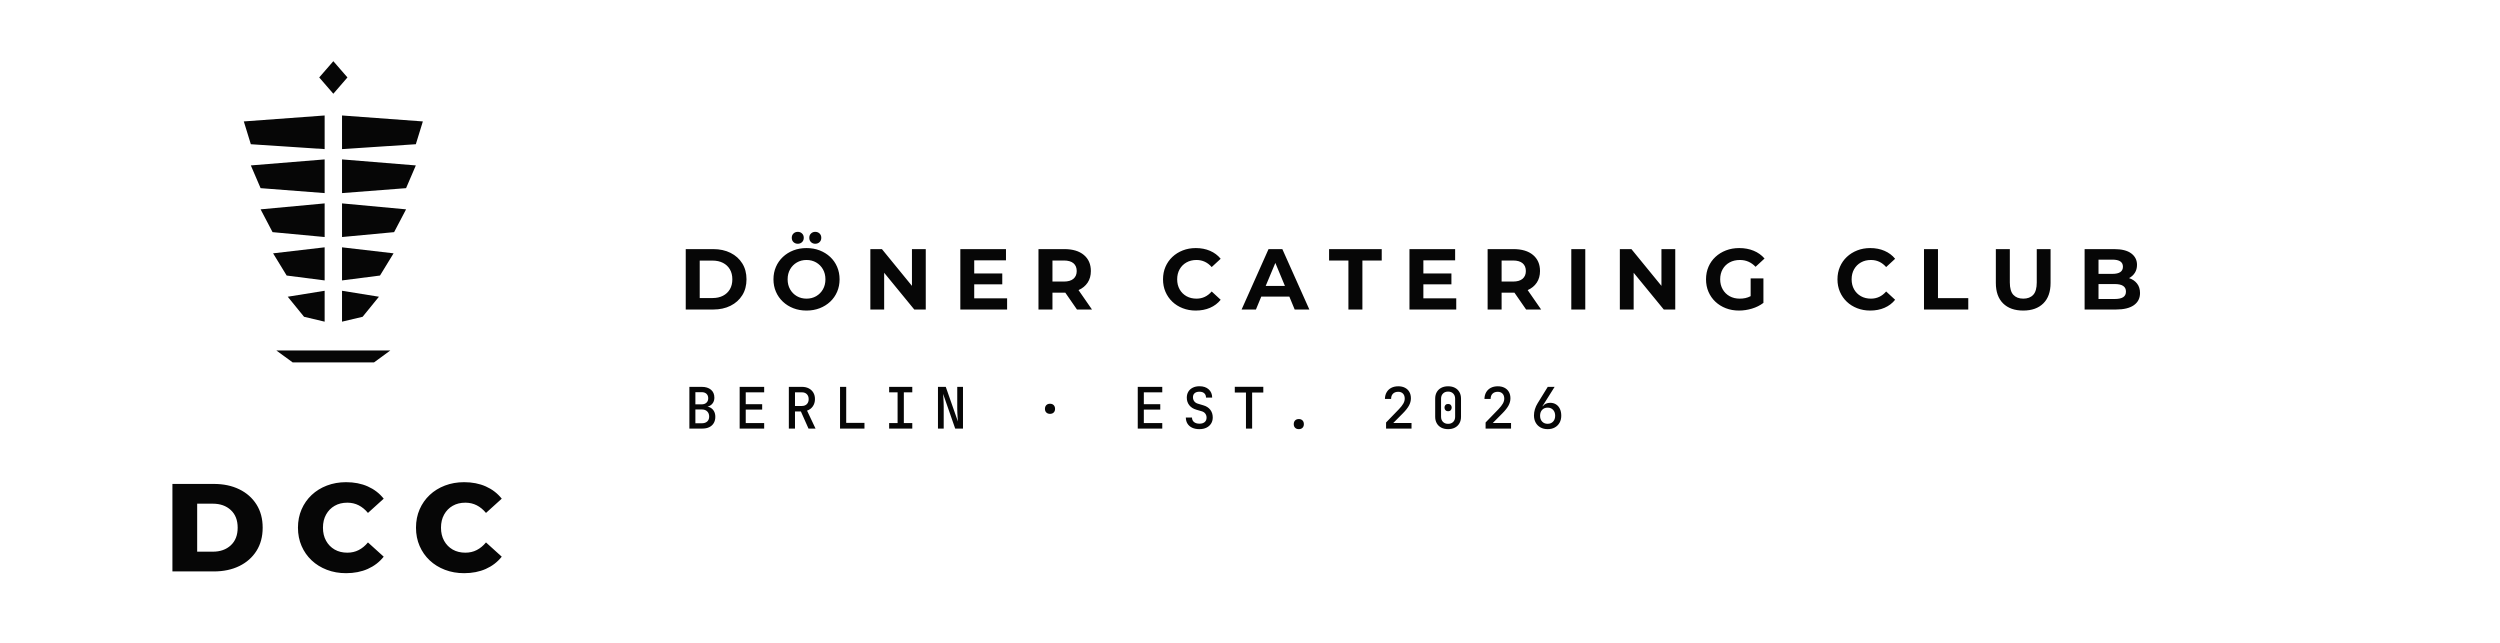
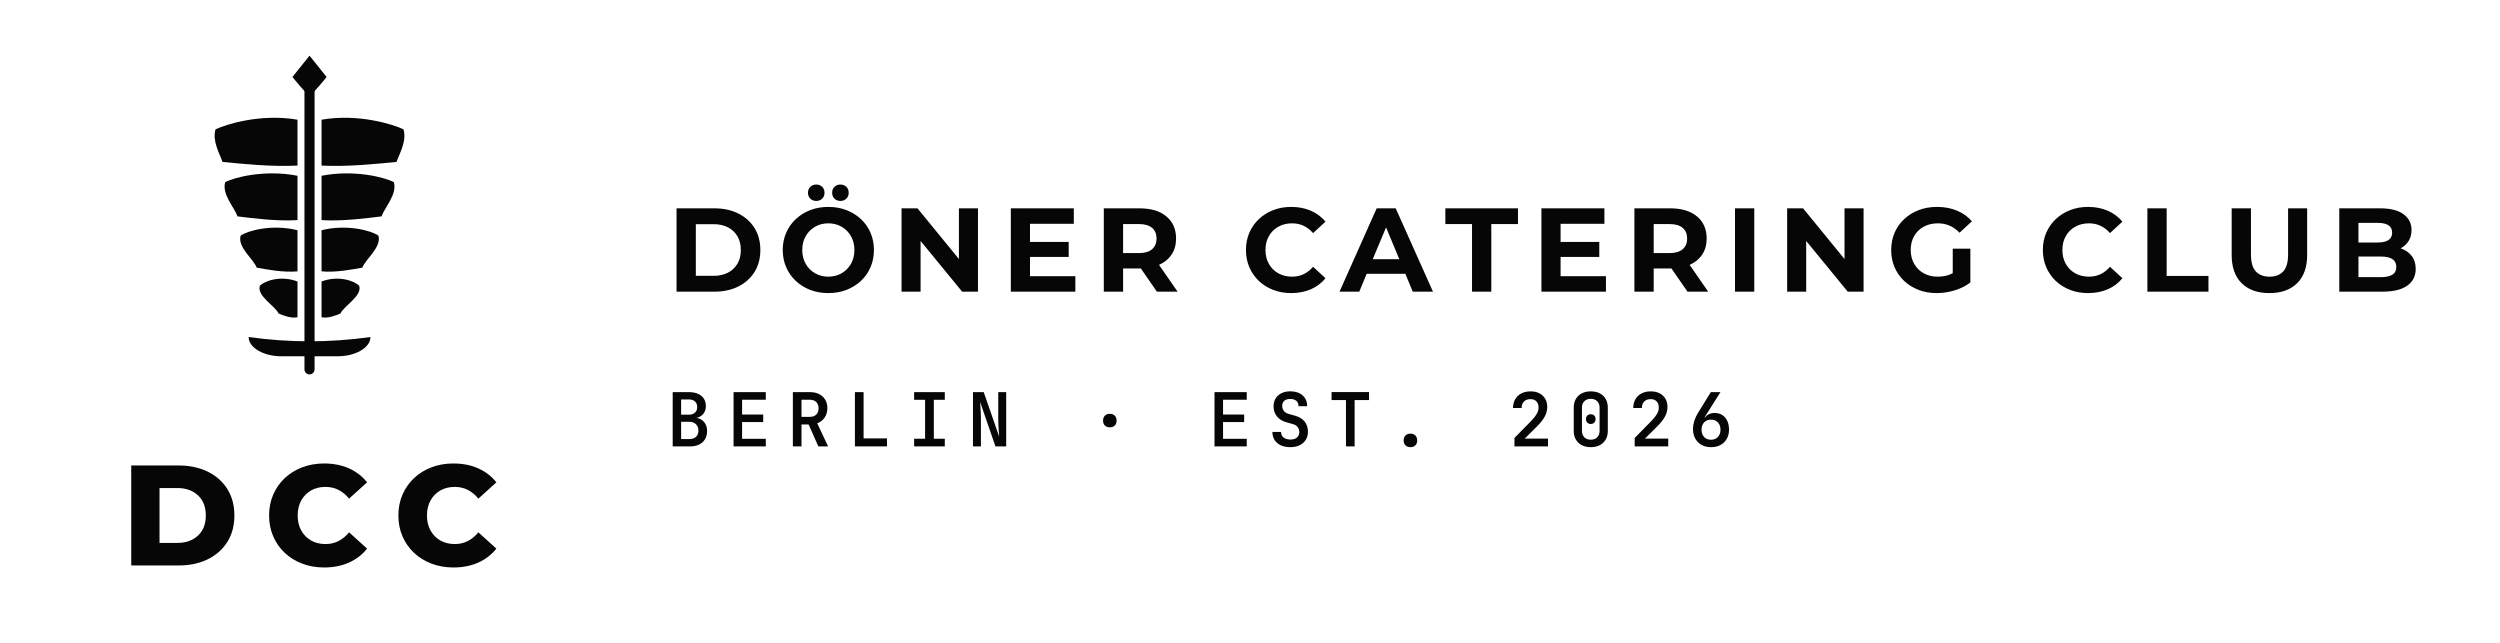
<svg xmlns="http://www.w3.org/2000/svg" viewBox="0 0 420 108" width="420" height="108" role="img" aria-label="DCC Döner Catering Club — logo-primary (mono)">
  <defs>
-     <linearGradient id="dcc-spit-logo-primary-mono" x1="15%" y1="0%" x2="85%" y2="100%">
+     <linearGradient id="dcc-spit-logo-primary-mono" gradientUnits="userSpaceOnUse" x1="43.93" y1="9.35" x2="60.07" y2="62.27">
      <stop offset="0%" stop-color="#060606" />
-       <stop offset="56%" stop-color="#060606" />
+       <stop offset="28%" stop-color="#060606" />
+       <stop offset="64%" stop-color="#060606" />
+       <stop offset="100%" stop-color="#060606" />
+     </linearGradient>
+     <linearGradient id="dcc-spit-logo-primary-mono-text" gradientUnits="userSpaceOnUse" x1="112.00" y1="0.00" x2="291.00" y2="0.00">
+       <stop offset="0%" stop-color="#060606" />
      <stop offset="100%" stop-color="#060606" />
    </linearGradient>
  </defs>
-   <line x1="56.00" y1="13.47" x2="56.00" y2="64.07" stroke="url(#dcc-spit-logo-primary-mono)" stroke-width="1.37" stroke-linecap="round" />
-   <polygon points="56.00,10.28 58.37,13.01 56.00,15.75 53.63,13.01" fill="url(#dcc-spit-logo-primary-mono)" />
-   <path d="M 54.54,19.40 L 40.96,20.40 L 42.14,24.23 L 54.54,25.05 Z" fill="url(#dcc-spit-logo-primary-mono)" />
-   <path d="M 57.46,19.40 L 71.04,20.40 L 69.86,24.23 L 57.46,25.05 Z" fill="url(#dcc-spit-logo-primary-mono)" />
-   <path d="M 54.54,26.78 L 42.14,27.79 L 43.78,31.61 L 54.54,32.44 Z" fill="url(#dcc-spit-logo-primary-mono)" />
-   <path d="M 57.46,26.78 L 69.86,27.79 L 68.22,31.61 L 57.46,32.44 Z" fill="url(#dcc-spit-logo-primary-mono)" />
-   <path d="M 54.54,34.17 L 43.78,35.17 L 45.79,39.00 L 54.54,39.82 Z" fill="url(#dcc-spit-logo-primary-mono)" />
-   <path d="M 57.46,34.17 L 68.22,35.17 L 66.21,39.00 L 57.46,39.82 Z" fill="url(#dcc-spit-logo-primary-mono)" />
-   <path d="M 54.54,41.55 L 45.88,42.56 L 48.16,46.29 L 54.54,47.11 Z" fill="url(#dcc-spit-logo-primary-mono)" />
-   <path d="M 57.46,41.55 L 66.12,42.56 L 63.84,46.29 L 57.46,47.11 Z" fill="url(#dcc-spit-logo-primary-mono)" />
-   <path d="M 54.54,48.85 L 48.34,49.85 L 51.08,53.22 L 54.54,54.04 Z" fill="url(#dcc-spit-logo-primary-mono)" />
-   <path d="M 57.46,48.85 L 63.66,49.85 L 60.92,53.22 L 57.46,54.04 Z" fill="url(#dcc-spit-logo-primary-mono)" />
-   <path d="M 46.43,58.88 L 65.57,58.88 L 62.84,60.88 L 49.16,60.88 Z" fill="url(#dcc-spit-logo-primary-mono)" />
-   <path d="M28.967 96.0V81.3H35.918Q38.354 81.3 40.202 82.203Q42.05 83.106 43.09 84.754Q44.129 86.403 44.129 88.65Q44.129 90.897 43.09 92.546Q42.05 94.194 40.202 95.097Q38.354 96.0 35.918 96.0ZM33.125 92.682H35.75Q37.619 92.682 38.774 91.611Q39.929 90.54 39.929 88.65Q39.929 86.76 38.774 85.689Q37.619 84.618 35.75 84.618H33.125ZM58.142 96.294Q56.399 96.294 54.919 95.727Q53.438 95.16 52.357 94.142Q51.275 93.123 50.666 91.727Q50.057 90.33 50.057 88.65Q50.057 86.97 50.666 85.573Q51.275 84.177 52.357 83.159Q53.438 82.14 54.919 81.573Q56.399 81.006 58.142 81.006Q60.179 81.006 61.785 81.72Q63.392 82.434 64.463 83.778L61.817 86.172Q61.124 85.332 60.263 84.891Q59.402 84.45 58.352 84.45Q57.134 84.45 56.221 84.975Q55.307 85.5 54.782 86.445Q54.257 87.39 54.257 88.65Q54.257 89.91 54.782 90.855Q55.307 91.8 56.221 92.325Q57.134 92.85 58.352 92.85Q59.402 92.85 60.263 92.409Q61.124 91.968 61.817 91.128L64.463 93.522Q63.392 94.866 61.785 95.58Q60.179 96.294 58.142 96.294ZM77.972 96.294Q76.229 96.294 74.749 95.727Q73.268 95.16 72.186 94.142Q71.105 93.123 70.496 91.727Q69.887 90.33 69.887 88.65Q69.887 86.97 70.496 85.573Q71.105 84.177 72.186 83.159Q73.268 82.14 74.749 81.573Q76.229 81.006 77.972 81.006Q80.009 81.006 81.615 81.72Q83.222 82.434 84.293 83.778L81.647 86.172Q80.954 85.332 80.093 84.891Q79.232 84.45 78.182 84.45Q76.964 84.45 76.05 84.975Q75.137 85.5 74.612 86.445Q74.087 87.39 74.087 88.65Q74.087 89.91 74.612 90.855Q75.137 91.8 76.05 92.325Q76.964 92.85 78.182 92.85Q79.232 92.85 80.093 92.409Q80.954 91.968 81.647 91.128L84.293 93.522Q83.222 94.866 81.615 95.58Q80.009 96.294 77.972 96.294Z" fill="#060606" />
-   <path d="M115.204 52.0V41.85H119.814Q121.468 41.85 122.729 42.481Q123.99 43.111 124.701 44.25Q125.412 45.388 125.412 46.925Q125.412 48.462 124.701 49.6Q123.99 50.739 122.729 51.369Q121.468 52.0 119.814 52.0ZM117.552 50.072H119.698Q120.713 50.072 121.46 49.687Q122.207 49.303 122.62 48.6Q123.034 47.897 123.034 46.925Q123.034 45.953 122.62 45.25Q122.207 44.547 121.46 44.163Q120.713 43.779 119.698 43.779H117.552ZM135.496 52.174Q134.293 52.174 133.285 51.782Q132.277 51.391 131.523 50.68Q130.769 49.97 130.356 49.013Q129.942 48.056 129.942 46.925Q129.942 45.794 130.356 44.837Q130.769 43.88 131.523 43.169Q132.277 42.459 133.285 42.068Q134.293 41.676 135.496 41.676Q136.7 41.676 137.707 42.068Q138.715 42.459 139.469 43.162Q140.223 43.865 140.636 44.83Q141.05 45.794 141.05 46.925Q141.05 48.056 140.636 49.02Q140.223 49.984 139.469 50.688Q138.715 51.391 137.707 51.782Q136.7 52.174 135.496 52.174ZM135.496 50.173Q136.395 50.173 137.113 49.76Q137.831 49.346 138.251 48.614Q138.672 47.882 138.672 46.925Q138.672 45.968 138.251 45.236Q137.831 44.504 137.113 44.09Q136.395 43.677 135.496 43.677Q134.597 43.677 133.879 44.09Q133.162 44.504 132.741 45.236Q132.321 45.968 132.321 46.925Q132.321 47.882 132.741 48.614Q133.162 49.346 133.879 49.76Q134.597 50.173 135.496 50.173ZM134.032 40.951Q133.597 40.951 133.307 40.675Q133.017 40.4 133.017 39.951Q133.017 39.501 133.307 39.226Q133.597 38.95 134.032 38.95Q134.452 38.95 134.742 39.226Q135.032 39.501 135.032 39.951Q135.032 40.4 134.742 40.675Q134.452 40.951 134.032 40.951ZM136.961 40.951Q136.54 40.951 136.25 40.675Q135.96 40.4 135.96 39.951Q135.96 39.501 136.25 39.226Q136.54 38.95 136.961 38.95Q137.396 38.95 137.686 39.226Q137.976 39.501 137.976 39.951Q137.976 40.4 137.686 40.675Q137.396 40.951 136.961 40.951ZM146.219 52.0V41.85H148.162L153.208 48.027V41.85H155.528V52.0H153.599L148.539 45.823V52.0ZM161.335 52.0V41.85H169.005V43.735H163.669V45.939H168.382V47.766H163.669V50.115H169.194V52.0ZM174.464 52.0V41.85H178.8Q180.917 41.85 182.091 42.836Q183.266 43.822 183.266 45.533Q183.266 46.664 182.722 47.483Q182.178 48.303 181.192 48.737L183.454 52.0H180.931L178.974 49.172Q178.916 49.172 178.858 49.172H176.813V52.0ZM176.813 47.302H178.727Q179.8 47.302 180.344 46.831Q180.888 46.359 180.888 45.533Q180.888 44.692 180.344 44.228Q179.8 43.764 178.727 43.764H176.813ZM200.883 52.174Q199.708 52.174 198.7 51.782Q197.693 51.391 196.953 50.688Q196.214 49.984 195.8 49.028Q195.387 48.071 195.387 46.925Q195.387 45.779 195.8 44.822Q196.214 43.865 196.96 43.162Q197.707 42.459 198.708 42.068Q199.708 41.676 200.897 41.676Q202.217 41.676 203.29 42.14Q204.363 42.604 205.073 43.474L203.565 44.866Q202.521 43.677 201.013 43.677Q200.056 43.677 199.324 44.09Q198.592 44.504 198.178 45.236Q197.765 45.968 197.765 46.925Q197.765 47.882 198.178 48.614Q198.592 49.346 199.324 49.76Q200.056 50.173 201.013 50.173Q202.521 50.173 203.565 48.969L205.073 50.361Q204.363 51.246 203.29 51.71Q202.217 52.174 200.883 52.174ZM208.589 52.0 213.113 41.85H215.433L219.972 52.0H217.507L216.608 49.825H211.895L210.996 52.0ZM212.635 48.041H215.868L214.259 44.17ZM226.533 52.0V43.764H223.285V41.85H232.13V43.764H228.882V52.0ZM236.791 52.0V41.85H244.462V43.735H239.126V45.939H243.838V47.766H239.126V50.115H244.65V52.0ZM249.921 52.0V41.85H254.256Q256.373 41.85 257.548 42.836Q258.722 43.822 258.722 45.533Q258.722 46.664 258.178 47.483Q257.635 48.303 256.649 48.737L258.911 52.0H256.388L254.43 49.172Q254.372 49.172 254.314 49.172H252.27V52.0ZM252.27 47.302H254.184Q255.257 47.302 255.8 46.831Q256.344 46.359 256.344 45.533Q256.344 44.692 255.8 44.228Q255.257 43.764 254.184 43.764H252.27ZM263.978 52.0V41.85H266.327V52.0ZM272.134 52.0V41.85H274.077L279.123 48.027V41.85H281.443V52.0H279.515L274.454 45.823V52.0ZM292.151 52.174Q290.948 52.174 289.94 51.782Q288.932 51.391 288.185 50.688Q287.439 49.984 287.025 49.028Q286.612 48.071 286.612 46.925Q286.612 45.779 287.025 44.822Q287.439 43.865 288.192 43.162Q288.947 42.459 289.962 42.068Q290.977 41.676 292.195 41.676Q293.529 41.676 294.616 42.126Q295.704 42.575 296.443 43.431L294.935 44.822Q293.848 43.677 292.311 43.677Q291.325 43.677 290.578 44.083Q289.831 44.489 289.411 45.221Q288.99 45.953 288.99 46.925Q288.99 47.867 289.411 48.607Q289.831 49.346 290.571 49.76Q291.31 50.173 292.282 50.173Q292.76 50.173 293.217 50.079Q293.674 49.984 294.109 49.752V46.766H296.255V50.883Q295.414 51.522 294.326 51.848Q293.239 52.174 292.151 52.174ZM314.19 52.174Q313.016 52.174 312.008 51.782Q311 51.391 310.261 50.688Q309.522 49.984 309.108 49.028Q308.695 48.071 308.695 46.925Q308.695 45.779 309.108 44.822Q309.522 43.865 310.268 43.162Q311.015 42.459 312.015 42.068Q313.016 41.676 314.205 41.676Q315.524 41.676 316.597 42.14Q317.671 42.604 318.381 43.474L316.873 44.866Q315.829 43.677 314.321 43.677Q313.364 43.677 312.632 44.09Q311.899 44.504 311.486 45.236Q311.073 45.968 311.073 46.925Q311.073 47.882 311.486 48.614Q311.899 49.346 312.632 49.76Q313.364 50.173 314.321 50.173Q315.829 50.173 316.873 48.969L318.381 50.361Q317.671 51.246 316.597 51.71Q315.524 52.174 314.19 52.174ZM323.231 52.0V41.85H325.58V50.086H330.67V52.0ZM339.899 52.174Q337.738 52.174 336.52 50.971Q335.302 49.767 335.302 47.534V41.85H337.651V47.447Q337.651 48.897 338.246 49.535Q338.84 50.173 339.913 50.173Q340.986 50.173 341.581 49.535Q342.175 48.897 342.175 47.447V41.85H344.495V47.534Q344.495 49.767 343.277 50.971Q342.059 52.174 339.899 52.174ZM350.215 52.0V41.85H355.174Q357.088 41.85 358.052 42.575Q359.017 43.3 359.017 44.489Q359.017 45.258 358.661 45.823Q358.306 46.389 357.683 46.722Q358.524 46.998 359.024 47.636Q359.524 48.273 359.524 49.23Q359.524 50.535 358.495 51.268Q357.465 52.0 355.464 52.0ZM352.55 50.231H355.29Q356.204 50.231 356.682 49.934Q357.161 49.636 357.161 48.984Q357.161 47.722 355.29 47.722H352.55ZM352.55 46.011H354.884Q356.653 46.011 356.653 44.808Q356.653 43.619 354.884 43.619H352.55Z" fill="#060606" />
-   <path d="M115.815 72.0V64.992H117.883Q118.875 64.992 119.444 65.473Q120.014 65.955 120.014 66.801Q120.014 67.276 119.808 67.628Q119.602 67.98 119.236 68.172Q118.869 68.364 118.379 68.357V68.265Q118.91 68.255 119.312 68.464Q119.715 68.674 119.944 69.072Q120.174 69.47 120.174 70.028Q120.174 70.629 119.912 71.075Q119.649 71.521 119.165 71.76Q118.682 72.0 118.01 72.0ZM116.824 71.107H117.925Q118.489 71.107 118.815 70.807Q119.141 70.507 119.141 69.985Q119.141 69.449 118.815 69.121Q118.489 68.793 117.925 68.793H116.824ZM116.824 67.929H117.871Q118.386 67.929 118.684 67.653Q118.981 67.377 118.981 66.905Q118.981 66.431 118.687 66.158Q118.394 65.885 117.877 65.885H116.824ZM124.262 72.0V64.992H128.381V65.912H125.284V67.903H128.045V68.816H125.284V71.08H128.381V72.0ZM132.525 72.0V64.992H134.721Q135.382 64.992 135.876 65.248Q136.369 65.504 136.641 65.964Q136.914 66.423 136.914 67.043Q136.914 67.744 136.556 68.262Q136.197 68.779 135.584 68.986L137.01 72.0H135.828L134.547 69.122H133.559V72.0ZM133.559 68.203H134.721Q135.241 68.203 135.549 67.893Q135.857 67.582 135.857 67.063Q135.857 66.531 135.549 66.221Q135.241 65.911 134.721 65.911H133.559ZM141.126 72.0V64.992H142.163V71.046H145.23V72.0ZM149.376 72.0V71.075H150.795V65.917H149.376V64.992H153.264V65.917H151.845V71.075H153.264V72.0ZM157.578 72.0V64.992H158.888L160.931 70.819Q160.909 70.545 160.88 70.16Q160.852 69.775 160.835 69.363Q160.818 68.951 160.818 68.611V64.992H161.782V72.0H160.472L158.442 66.173Q158.464 66.426 158.486 66.798Q158.508 67.17 158.525 67.572Q158.542 67.974 158.542 68.323V72.0ZM176.4 69.527Q176.012 69.527 175.782 69.3Q175.551 69.073 175.551 68.692Q175.551 68.294 175.782 68.062Q176.012 67.83 176.4 67.83Q176.791 67.83 177.02 68.062Q177.249 68.294 177.249 68.692Q177.249 69.073 177.02 69.3Q176.791 69.527 176.4 69.527ZM191.142 72.0V64.992H195.261V65.912H192.164V67.903H194.925V68.816H192.164V71.08H195.261V72.0ZM201.507 72.096Q200.801 72.096 200.291 71.86Q199.781 71.624 199.503 71.186Q199.226 70.748 199.219 70.147H200.256Q200.256 70.623 200.59 70.9Q200.924 71.177 201.516 71.177Q202.074 71.177 202.389 70.908Q202.704 70.64 202.704 70.164Q202.704 69.776 202.488 69.488Q202.273 69.2 201.874 69.089L200.995 68.832Q200.223 68.614 199.803 68.08Q199.382 67.546 199.382 66.807Q199.382 66.227 199.645 65.797Q199.908 65.368 200.387 65.129Q200.865 64.889 201.515 64.889Q202.482 64.889 203.061 65.409Q203.639 65.928 203.646 66.797H202.609Q202.609 66.333 202.32 66.071Q202.031 65.808 201.502 65.808Q200.988 65.808 200.704 66.052Q200.419 66.297 200.419 66.736Q200.419 67.131 200.634 67.417Q200.848 67.704 201.249 67.821L202.145 68.088Q202.915 68.306 203.328 68.841Q203.741 69.376 203.741 70.13Q203.741 70.717 203.462 71.161Q203.183 71.604 202.681 71.85Q202.179 72.096 201.507 72.096ZM209.322 72.0V65.94H207.445V64.985H212.235V65.94H210.358V72.0ZM218.2 72.096Q217.812 72.096 217.582 71.869Q217.351 71.642 217.351 71.261Q217.351 70.863 217.582 70.631Q217.812 70.399 218.2 70.399Q218.591 70.399 218.82 70.631Q219.049 70.863 219.049 71.261Q219.049 71.642 218.82 71.869Q218.591 72.096 218.2 72.096ZM232.86 72.0V70.976L235.027 68.738Q235.528 68.213 235.761 67.796Q235.995 67.379 235.995 66.968Q235.995 66.431 235.702 66.127Q235.41 65.822 234.902 65.822Q234.342 65.822 234.023 66.141Q233.705 66.459 233.705 67.018H232.668Q232.681 66.367 232.961 65.89Q233.24 65.412 233.741 65.154Q234.241 64.896 234.91 64.896Q235.558 64.896 236.036 65.144Q236.513 65.391 236.772 65.843Q237.032 66.294 237.032 66.915Q237.032 67.536 236.709 68.133Q236.387 68.73 235.661 69.459L234.071 71.06H237.136V72.0ZM243.281 72.096Q242.62 72.096 242.131 71.839Q241.643 71.581 241.377 71.113Q241.11 70.645 241.11 70.018V66.974Q241.11 66.341 241.377 65.875Q241.643 65.41 242.131 65.153Q242.619 64.896 243.28 64.896Q243.95 64.896 244.433 65.153Q244.917 65.41 245.183 65.875Q245.45 66.341 245.45 66.974V70.018Q245.45 70.645 245.183 71.113Q244.917 71.581 244.43 71.839Q243.943 72.096 243.281 72.096ZM243.281 71.204Q243.819 71.204 244.14 70.876Q244.462 70.548 244.462 70.018V66.974Q244.462 66.444 244.14 66.116Q243.819 65.788 243.28 65.788Q242.741 65.788 242.42 66.116Q242.098 66.444 242.098 66.974V70.018Q242.098 70.548 242.421 70.876Q242.744 71.204 243.281 71.204ZM243.281 69.091Q243.009 69.091 242.842 68.92Q242.675 68.748 242.675 68.466Q242.675 68.194 242.842 68.028Q243.008 67.862 243.281 67.862Q243.554 67.862 243.719 68.028Q243.885 68.194 243.885 68.466Q243.885 68.748 243.719 68.919Q243.553 69.091 243.281 69.091ZM249.58 72.0V70.976L251.747 68.738Q252.248 68.213 252.481 67.796Q252.715 67.379 252.715 66.968Q252.715 66.431 252.422 66.127Q252.13 65.822 251.622 65.822Q251.062 65.822 250.743 66.141Q250.425 66.459 250.425 67.018H249.388Q249.401 66.367 249.681 65.89Q249.96 65.412 250.461 65.154Q250.961 64.896 251.63 64.896Q252.278 64.896 252.756 65.144Q253.233 65.391 253.492 65.843Q253.752 66.294 253.752 66.915Q253.752 67.536 253.429 68.133Q253.107 68.73 252.381 69.459L250.791 71.06H253.856V72.0ZM260.007 72.096Q259.316 72.096 258.798 71.807Q258.281 71.518 257.994 70.998Q257.707 70.478 257.707 69.791Q257.707 69.277 257.865 68.75Q258.024 68.222 258.322 67.746L260.024 64.992H261.177L259.147 68.22L259.194 68.251Q259.385 67.971 259.706 67.821Q260.027 67.671 260.426 67.671Q260.994 67.671 261.413 67.939Q261.833 68.206 262.063 68.691Q262.293 69.177 262.293 69.837Q262.293 70.512 262.006 71.021Q261.719 71.53 261.209 71.813Q260.7 72.096 260.007 72.096ZM260 71.198Q260.571 71.198 260.92 70.827Q261.268 70.455 261.268 69.843Q261.268 69.228 260.92 68.855Q260.572 68.482 260 68.482Q259.429 68.482 259.08 68.855Q258.732 69.228 258.732 69.843Q258.732 70.455 259.08 70.827Q259.428 71.198 260 71.198Z" fill="url(#dcc-spit-logo-primary-mono)" />
+   <rect x="51.15" y="14.46" width="1.70" height="48.44" rx="0.85" fill="url(#dcc-spit-logo-primary-mono)" />
+   <path d="M 52.00,9.35 Q 53.97,11.77 54.87,12.93 Q 53.97,14.10 52.00,16.25 Q 50.03,14.10 49.13,12.93 Q 50.03,11.77 52.00,9.35 Z" fill="url(#dcc-spit-logo-primary-mono)" />
+   <path d="M 49.98,20.11 C 43.79,19.03 37.86,20.92 36.21,21.73 C 35.63,23.69 36.88,25.77 37.38,27.20 C 40.53,27.51 45.57,28.05 49.98,27.82 Z" fill="url(#dcc-spit-logo-primary-mono)" />
+   <path d="M 54.02,20.11 C 60.21,19.03 66.14,20.92 67.79,21.73 C 68.37,23.69 67.12,25.77 66.62,27.20 C 63.47,27.51 58.43,28.05 54.02,27.82 Z" fill="url(#dcc-spit-logo-primary-mono)" />
+   <path d="M 49.98,29.53 C 44.51,28.45 39.29,29.80 37.83,30.61 C 37.24,32.67 39.40,34.85 39.89,36.35 C 42.41,36.66 46.45,37.20 49.98,36.98 Z" fill="url(#dcc-spit-logo-primary-mono)" />
+   <path d="M 54.02,29.53 C 59.49,28.45 64.71,29.80 66.17,30.61 C 66.76,32.67 64.60,34.85 64.11,36.35 C 61.59,36.66 57.55,37.20 54.02,36.98 Z" fill="url(#dcc-spit-logo-primary-mono)" />
+   <path d="M 49.98,38.68 C 45.68,37.60 41.57,38.77 40.43,39.58 C 39.84,41.51 42.63,43.56 43.12,44.96 C 44.83,45.27 47.58,45.81 49.98,45.59 Z" fill="url(#dcc-spit-logo-primary-mono)" />
+   <path d="M 54.02,38.68 C 58.32,37.60 62.43,38.77 63.57,39.58 C 64.16,41.51 61.37,43.56 60.88,44.96 C 59.17,45.27 56.42,45.81 54.02,45.59 Z" fill="url(#dcc-spit-logo-primary-mono)" />
+   <path d="M 49.98,47.29 C 47.14,46.21 44.42,47.20 43.66,48.01 C 43.07,49.69 46.30,51.46 46.80,52.67 C 47.59,52.99 48.87,53.53 49.98,53.30 Z" fill="url(#dcc-spit-logo-primary-mono)" />
+   <path d="M 54.02,47.29 C 56.86,46.21 59.58,47.20 60.34,48.01 C 60.93,49.69 57.70,51.46 57.20,52.67 C 56.41,52.99 55.13,53.53 54.02,53.30 Z" fill="url(#dcc-spit-logo-primary-mono)" />
+   <path d="M 41.77,56.62 Q 52.00,58.06 62.23,56.62 C 62.23,58.50 59.54,59.85 56.84,59.85 L 47.16,59.85 C 44.46,59.85 41.77,58.50 41.77,56.62 Z" fill="url(#dcc-spit-logo-primary-mono)" />
+   <path d="M22.048 95.0V78.2H29.992Q32.776 78.2 34.888 79.232Q37.0 80.264 38.188 82.148Q39.376 84.032 39.376 86.6Q39.376 89.168 38.188 91.052Q37.0 92.936 34.888 93.968Q32.776 95.0 29.992 95.0ZM26.8 91.208H29.8Q31.936 91.208 33.256 89.984Q34.576 88.76 34.576 86.6Q34.576 84.44 33.256 83.216Q31.936 81.992 29.8 81.992H26.8ZM54.448 95.336Q52.456 95.336 50.764 94.688Q49.072 94.04 47.836 92.876Q46.6 91.712 45.904 90.116Q45.208 88.52 45.208 86.6Q45.208 84.68 45.904 83.084Q46.6 81.488 47.836 80.324Q49.072 79.16 50.764 78.512Q52.456 77.864 54.448 77.864Q56.776 77.864 58.612 78.68Q60.448 79.496 61.672 81.032L58.648 83.768Q57.856 82.808 56.872 82.304Q55.888 81.8 54.688 81.8Q53.296 81.8 52.252 82.4Q51.208 83.0 50.608 84.08Q50.008 85.16 50.008 86.6Q50.008 88.04 50.608 89.12Q51.208 90.2 52.252 90.8Q53.296 91.4 54.688 91.4Q55.888 91.4 56.872 90.896Q57.856 90.392 58.648 89.432L61.672 92.168Q60.448 93.704 58.612 94.52Q56.776 95.336 54.448 95.336ZM76.168 95.336Q74.176 95.336 72.484 94.688Q70.792 94.04 69.556 92.876Q68.32 91.712 67.624 90.116Q66.928 88.52 66.928 86.6Q66.928 84.68 67.624 83.084Q68.32 81.488 69.556 80.324Q70.792 79.16 72.484 78.512Q74.176 77.864 76.168 77.864Q78.496 77.864 80.332 78.68Q82.168 79.496 83.392 81.032L80.368 83.768Q79.576 82.808 78.592 82.304Q77.608 81.8 76.408 81.8Q75.016 81.8 73.972 82.4Q72.928 83.0 72.328 84.08Q71.728 85.16 71.728 86.6Q71.728 88.04 72.328 89.12Q72.928 90.2 73.972 90.8Q75.016 91.4 76.408 91.4Q77.608 91.4 78.592 90.896Q79.576 90.392 80.368 89.432L83.392 92.168Q82.168 93.704 80.332 94.52Q78.496 95.336 76.168 95.336Z" fill="#060606" />
+   <path d="M113.66 49.0V35.0H120.02Q122.3 35.0 124.04 35.87Q125.78 36.74 126.76 38.31Q127.74 39.88 127.74 42.0Q127.74 44.12 126.76 45.69Q125.78 47.26 124.04 48.13Q122.3 49.0 120.02 49.0ZM116.9 46.34H119.86Q121.26 46.34 122.29 45.81Q123.32 45.28 123.89 44.31Q124.46 43.34 124.46 42.0Q124.46 40.66 123.89 39.69Q123.32 38.72 122.29 38.19Q121.26 37.66 119.86 37.66H116.9ZM139.16 49.24Q137.5 49.24 136.11 48.7Q134.72 48.16 133.68 47.18Q132.64 46.2 132.07 44.88Q131.5 43.56 131.5 42.0Q131.5 40.44 132.07 39.12Q132.64 37.8 133.68 36.82Q134.72 35.84 136.11 35.3Q137.5 34.76 139.16 34.76Q140.82 34.76 142.21 35.3Q143.6 35.84 144.64 36.81Q145.68 37.78 146.25 39.11Q146.82 40.44 146.82 42.0Q146.82 43.56 146.25 44.89Q145.68 46.22 144.64 47.19Q143.6 48.16 142.21 48.7Q140.82 49.24 139.16 49.24ZM139.16 46.48Q140.4 46.48 141.39 45.91Q142.38 45.34 142.96 44.33Q143.54 43.32 143.54 42.0Q143.54 40.68 142.96 39.67Q142.38 38.66 141.39 38.09Q140.4 37.52 139.16 37.52Q137.92 37.52 136.93 38.09Q135.94 38.66 135.36 39.67Q134.78 40.68 134.78 42.0Q134.78 43.32 135.36 44.33Q135.94 45.34 136.93 45.91Q137.92 46.48 139.16 46.48ZM137.14 33.76Q136.54 33.76 136.14 33.38Q135.74 33.0 135.74 32.38Q135.74 31.76 136.14 31.38Q136.54 31.0 137.14 31.0Q137.72 31.0 138.12 31.38Q138.52 31.76 138.52 32.38Q138.52 33.0 138.12 33.38Q137.72 33.76 137.14 33.76ZM141.18 33.76Q140.6 33.76 140.2 33.38Q139.8 33.0 139.8 32.38Q139.8 31.76 140.2 31.38Q140.6 31.0 141.18 31.0Q141.78 31.0 142.18 31.38Q142.58 31.76 142.58 32.38Q142.58 33.0 142.18 33.38Q141.78 33.76 141.18 33.76ZM151.46 49.0V35.0H154.14L161.1 43.52V35.0H164.3V49.0H161.64L154.66 40.48V49.0ZM169.82 49.0V35.0H180.4V37.6H173.04V40.64H179.54V43.16H173.04V46.4H180.66V49.0ZM185.44 49.0V35.0H191.42Q194.34 35.0 195.96 36.36Q197.58 37.72 197.58 40.08Q197.58 41.64 196.83 42.77Q196.08 43.9 194.72 44.5L197.84 49.0H194.36L191.66 45.1Q191.58 45.1 191.5 45.1H188.68V49.0ZM188.68 42.52H191.32Q192.8 42.52 193.55 41.87Q194.3 41.22 194.3 40.08Q194.3 38.92 193.55 38.28Q192.8 37.64 191.32 37.64H188.68ZM216.9 49.24Q215.28 49.24 213.89 48.7Q212.5 48.16 211.48 47.19Q210.46 46.22 209.89 44.9Q209.32 43.58 209.32 42.0Q209.32 40.42 209.89 39.1Q210.46 37.78 211.49 36.81Q212.52 35.84 213.9 35.3Q215.28 34.76 216.92 34.76Q218.74 34.76 220.22 35.4Q221.7 36.04 222.68 37.24L220.6 39.16Q219.16 37.52 217.08 37.52Q215.76 37.52 214.75 38.09Q213.74 38.66 213.17 39.67Q212.6 40.68 212.6 42.0Q212.6 43.32 213.17 44.33Q213.74 45.34 214.75 45.91Q215.76 46.48 217.08 46.48Q219.16 46.48 220.6 44.82L222.68 46.74Q221.7 47.96 220.22 48.6Q218.74 49.24 216.9 49.24ZM225.04 49.0 231.28 35.0H234.48L240.74 49.0H237.34L236.1 46.0H229.6L228.36 49.0ZM230.62 43.54H235.08L232.86 38.2ZM247.3 49.0V37.64H242.82V35.0H255.02V37.64H250.54V49.0ZM258.96 49.0V35.0H269.54V37.6H262.18V40.64H268.68V43.16H262.18V46.4H269.8V49.0ZM274.58 49.0V35.0H280.56Q283.48 35.0 285.1 36.36Q286.72 37.72 286.72 40.08Q286.72 41.64 285.97 42.77Q285.22 43.9 283.86 44.5L286.98 49.0H283.5L280.8 45.1Q280.72 45.1 280.64 45.1H277.82V49.0ZM277.82 42.52H280.46Q281.94 42.52 282.69 41.87Q283.44 41.22 283.44 40.08Q283.44 38.92 282.69 38.28Q281.94 37.64 280.46 37.64H277.82ZM291.48 49.0V35.0H294.72V49.0ZM300.24 49.0V35.0H302.92L309.88 43.52V35.0H313.08V49.0H310.42L303.44 40.48V49.0ZM325.36 49.24Q323.7 49.24 322.31 48.7Q320.92 48.16 319.89 47.19Q318.86 46.22 318.29 44.9Q317.72 43.58 317.72 42.0Q317.72 40.42 318.29 39.1Q318.86 37.78 319.9 36.81Q320.94 35.84 322.34 35.3Q323.74 34.76 325.42 34.76Q327.26 34.76 328.76 35.38Q330.26 36.0 331.28 37.18L329.2 39.1Q327.7 37.52 325.58 37.52Q324.22 37.52 323.19 38.08Q322.16 38.64 321.58 39.65Q321 40.66 321 42.0Q321 43.3 321.58 44.32Q322.16 45.34 323.18 45.91Q324.2 46.48 325.54 46.48Q326.2 46.48 326.83 46.35Q327.46 46.22 328.06 45.9V41.78H331.02V47.46Q329.86 48.34 328.36 48.79Q326.86 49.24 325.36 49.24ZM350.78 49.24Q349.16 49.24 347.77 48.7Q346.38 48.16 345.36 47.19Q344.34 46.22 343.77 44.9Q343.2 43.58 343.2 42.0Q343.2 40.42 343.77 39.1Q344.34 37.78 345.37 36.81Q346.4 35.84 347.78 35.3Q349.16 34.76 350.8 34.76Q352.62 34.76 354.1 35.4Q355.58 36.04 356.56 37.24L354.48 39.16Q353.04 37.52 350.96 37.52Q349.64 37.52 348.63 38.09Q347.62 38.66 347.05 39.67Q346.48 40.68 346.48 42.0Q346.48 43.32 347.05 44.33Q347.62 45.34 348.63 45.91Q349.64 46.48 350.96 46.48Q353.04 46.48 354.48 44.82L356.56 46.74Q355.58 47.96 354.1 48.6Q352.62 49.24 350.78 49.24ZM360.76 49.0V35.0H364V46.36H371.02V49.0ZM381.26 49.24Q378.28 49.24 376.6 47.58Q374.92 45.92 374.92 42.84V35.0H378.16V42.72Q378.16 44.72 378.98 45.6Q379.8 46.48 381.28 46.48Q382.76 46.48 383.58 45.6Q384.4 44.72 384.4 42.72V35.0H387.6V42.84Q387.6 45.92 385.92 47.58Q384.24 49.24 381.26 49.24ZM393 49.0V35.0H399.84Q402.48 35.0 403.81 36.0Q405.14 37.0 405.14 38.64Q405.14 39.7 404.65 40.48Q404.16 41.26 403.3 41.72Q404.46 42.1 405.15 42.98Q405.84 43.86 405.84 45.18Q405.84 46.98 404.42 47.99Q403 49.0 400.24 49.0ZM396.22 46.56H400Q401.26 46.56 401.92 46.15Q402.58 45.74 402.58 44.84Q402.58 43.1 400 43.1H396.22ZM396.22 40.74H399.44Q401.88 40.74 401.88 39.08Q401.88 37.44 399.44 37.44H396.22Z" fill="#060606" />
+   <path d="M113.013 75.0V65.875H115.756Q117.066 65.875 117.825 66.503Q118.584 67.131 118.584 68.227Q118.584 68.843 118.313 69.299Q118.042 69.754 117.567 70.004Q117.091 70.254 116.471 70.248V70.159Q117.146 70.147 117.667 70.412Q118.187 70.678 118.489 71.188Q118.791 71.697 118.791 72.418Q118.791 73.204 118.441 73.788Q118.091 74.371 117.447 74.685Q116.803 75.0 115.91 75.0ZM114.428 73.766H115.807Q116.515 73.766 116.925 73.389Q117.335 73.012 117.335 72.353Q117.335 71.681 116.925 71.273Q116.515 70.865 115.807 70.865H114.428ZM114.428 69.668H115.74Q116.384 69.668 116.756 69.323Q117.129 68.977 117.129 68.386Q117.129 67.79 116.76 67.449Q116.392 67.109 115.744 67.109H114.428ZM123.239 75.0V65.875H128.655V67.154H124.673V69.636H128.218V70.909H124.673V73.721H128.655V75.0ZM133.201 75.0V65.875H136.075Q136.96 65.875 137.617 66.209Q138.273 66.543 138.636 67.147Q138.998 67.751 138.998 68.566Q138.998 69.475 138.539 70.154Q138.08 70.833 137.294 71.111L139.123 75.0H137.483L135.855 71.313H134.652V75.0ZM134.652 70.03H136.075Q136.742 70.03 137.131 69.644Q137.52 69.258 137.52 68.605Q137.52 67.934 137.131 67.546Q136.742 67.159 136.075 67.159H134.652ZM143.627 75.0V65.875H145.084V73.654H149.015V75.0ZM153.574 75.0V73.709H155.415V67.166H153.574V65.875H158.726V67.166H156.885V73.709H158.726V75.0ZM163.459 75.0V65.875H165.263L167.863 73.356Q167.832 72.977 167.793 72.454Q167.753 71.931 167.729 71.381Q167.705 70.83 167.705 70.392V65.875H169.041V75.0H167.237L164.655 67.519Q164.686 67.864 164.716 68.361Q164.747 68.859 164.771 69.39Q164.795 69.921 164.795 70.373V75.0ZM186.45 71.794Q185.931 71.794 185.622 71.489Q185.313 71.183 185.313 70.671Q185.313 70.139 185.622 69.83Q185.931 69.52 186.45 69.52Q186.975 69.52 187.281 69.83Q187.587 70.139 187.587 70.671Q187.587 71.183 187.281 71.489Q186.975 71.794 186.45 71.794ZM204.039 75.0V65.875H209.455V67.154H205.473V69.636H209.018V70.909H205.473V73.721H209.455V75.0ZM216.778 75.125Q215.85 75.125 215.176 74.814Q214.502 74.503 214.135 73.929Q213.769 73.356 213.762 72.57H215.219Q215.219 73.158 215.638 73.5Q216.057 73.841 216.794 73.841Q217.493 73.841 217.887 73.509Q218.281 73.177 218.281 72.589Q218.281 72.106 218.007 71.748Q217.733 71.391 217.227 71.256L216.128 70.946Q215.091 70.664 214.523 69.959Q213.956 69.253 213.956 68.269Q213.956 67.504 214.304 66.938Q214.652 66.372 215.285 66.058Q215.918 65.743 216.781 65.743Q218.069 65.743 218.836 66.423Q219.602 67.103 219.609 68.243H218.152Q218.152 67.673 217.79 67.35Q217.428 67.027 216.763 67.027Q216.121 67.027 215.767 67.33Q215.413 67.633 215.413 68.18Q215.413 68.671 215.683 69.025Q215.952 69.38 216.454 69.521L217.582 69.844Q218.628 70.126 219.183 70.827Q219.738 71.529 219.738 72.536Q219.738 73.309 219.369 73.893Q219 74.478 218.335 74.801Q217.671 75.125 216.778 75.125ZM226.122 75.0V67.214H223.705V65.868H229.995V67.214H227.578V75.0ZM236.95 75.125Q236.431 75.125 236.122 74.82Q235.813 74.514 235.813 74.002Q235.813 73.47 236.122 73.16Q236.431 72.851 236.95 72.851Q237.475 72.851 237.781 73.16Q238.087 73.47 238.087 74.002Q238.087 74.514 237.781 74.82Q237.475 75.125 236.95 75.125ZM254.428 75.0V73.579L257.266 70.688Q257.89 70.042 258.184 69.523Q258.479 69.004 258.479 68.476Q258.479 67.808 258.115 67.431Q257.752 67.054 257.121 67.054Q256.426 67.054 256.031 67.452Q255.635 67.849 255.635 68.548H254.178Q254.192 67.69 254.56 67.062Q254.927 66.433 255.589 66.092Q256.25 65.75 257.137 65.75Q257.99 65.75 258.619 66.074Q259.247 66.399 259.591 66.986Q259.936 67.574 259.936 68.381Q259.936 69.205 259.512 69.99Q259.089 70.775 258.14 71.711L256.155 73.682H260.064V75.0ZM267.253 75.125Q266.379 75.125 265.736 74.788Q265.092 74.451 264.741 73.84Q264.389 73.229 264.389 72.41V68.465Q264.389 67.64 264.74 67.031Q265.091 66.422 265.735 66.086Q266.378 65.75 267.249 65.75Q268.133 65.75 268.771 66.086Q269.408 66.422 269.759 67.031Q270.111 67.64 270.111 68.465V72.41Q270.111 73.229 269.759 73.84Q269.408 74.451 268.767 74.788Q268.126 75.125 267.253 75.125ZM267.253 73.869Q267.928 73.869 268.329 73.468Q268.73 73.067 268.73 72.41V68.465Q268.73 67.808 268.329 67.407Q267.928 67.006 267.25 67.006Q266.572 67.006 266.171 67.407Q265.77 67.808 265.77 68.465V72.41Q265.77 73.067 266.174 73.468Q266.577 73.869 267.253 73.869ZM267.252 71.23Q266.89 71.23 266.668 71.002Q266.445 70.774 266.445 70.398Q266.445 70.035 266.667 69.815Q266.889 69.595 267.252 69.595Q267.615 69.595 267.835 69.815Q268.055 70.036 268.055 70.397Q268.055 70.772 267.834 71.001Q267.613 71.23 267.252 71.23ZM274.628 75.0V73.579L277.466 70.688Q278.09 70.042 278.384 69.523Q278.679 69.004 278.679 68.476Q278.679 67.808 278.315 67.431Q277.952 67.054 277.321 67.054Q276.626 67.054 276.231 67.452Q275.835 67.849 275.835 68.548H274.378Q274.392 67.69 274.76 67.062Q275.127 66.433 275.789 66.092Q276.45 65.75 277.337 65.75Q278.19 65.75 278.819 66.074Q279.447 66.399 279.791 66.986Q280.136 67.574 280.136 68.381Q280.136 69.205 279.712 69.99Q279.289 70.775 278.34 71.711L276.355 73.682H280.264V75.0ZM287.457 75.125Q286.547 75.125 285.864 74.745Q285.181 74.365 284.802 73.681Q284.423 72.997 284.423 72.093Q284.423 71.434 284.636 70.735Q284.849 70.037 285.236 69.413L287.419 65.875H289.04L286.369 70.102L286.436 70.145Q286.69 69.773 287.111 69.575Q287.532 69.376 288.055 69.376Q288.788 69.376 289.333 69.723Q289.877 70.071 290.177 70.7Q290.477 71.329 290.477 72.182Q290.477 73.062 290.098 73.725Q289.719 74.388 289.046 74.756Q288.372 75.125 287.457 75.125ZM287.45 73.876Q288.167 73.876 288.605 73.415Q289.042 72.953 289.042 72.193Q289.042 71.428 288.605 70.963Q288.168 70.499 287.45 70.499Q286.733 70.499 286.295 70.963Q285.858 71.428 285.858 72.193Q285.858 72.953 286.295 73.415Q286.732 73.876 287.45 73.876Z" fill="url(#dcc-spit-logo-primary-mono-text)" />
</svg>
